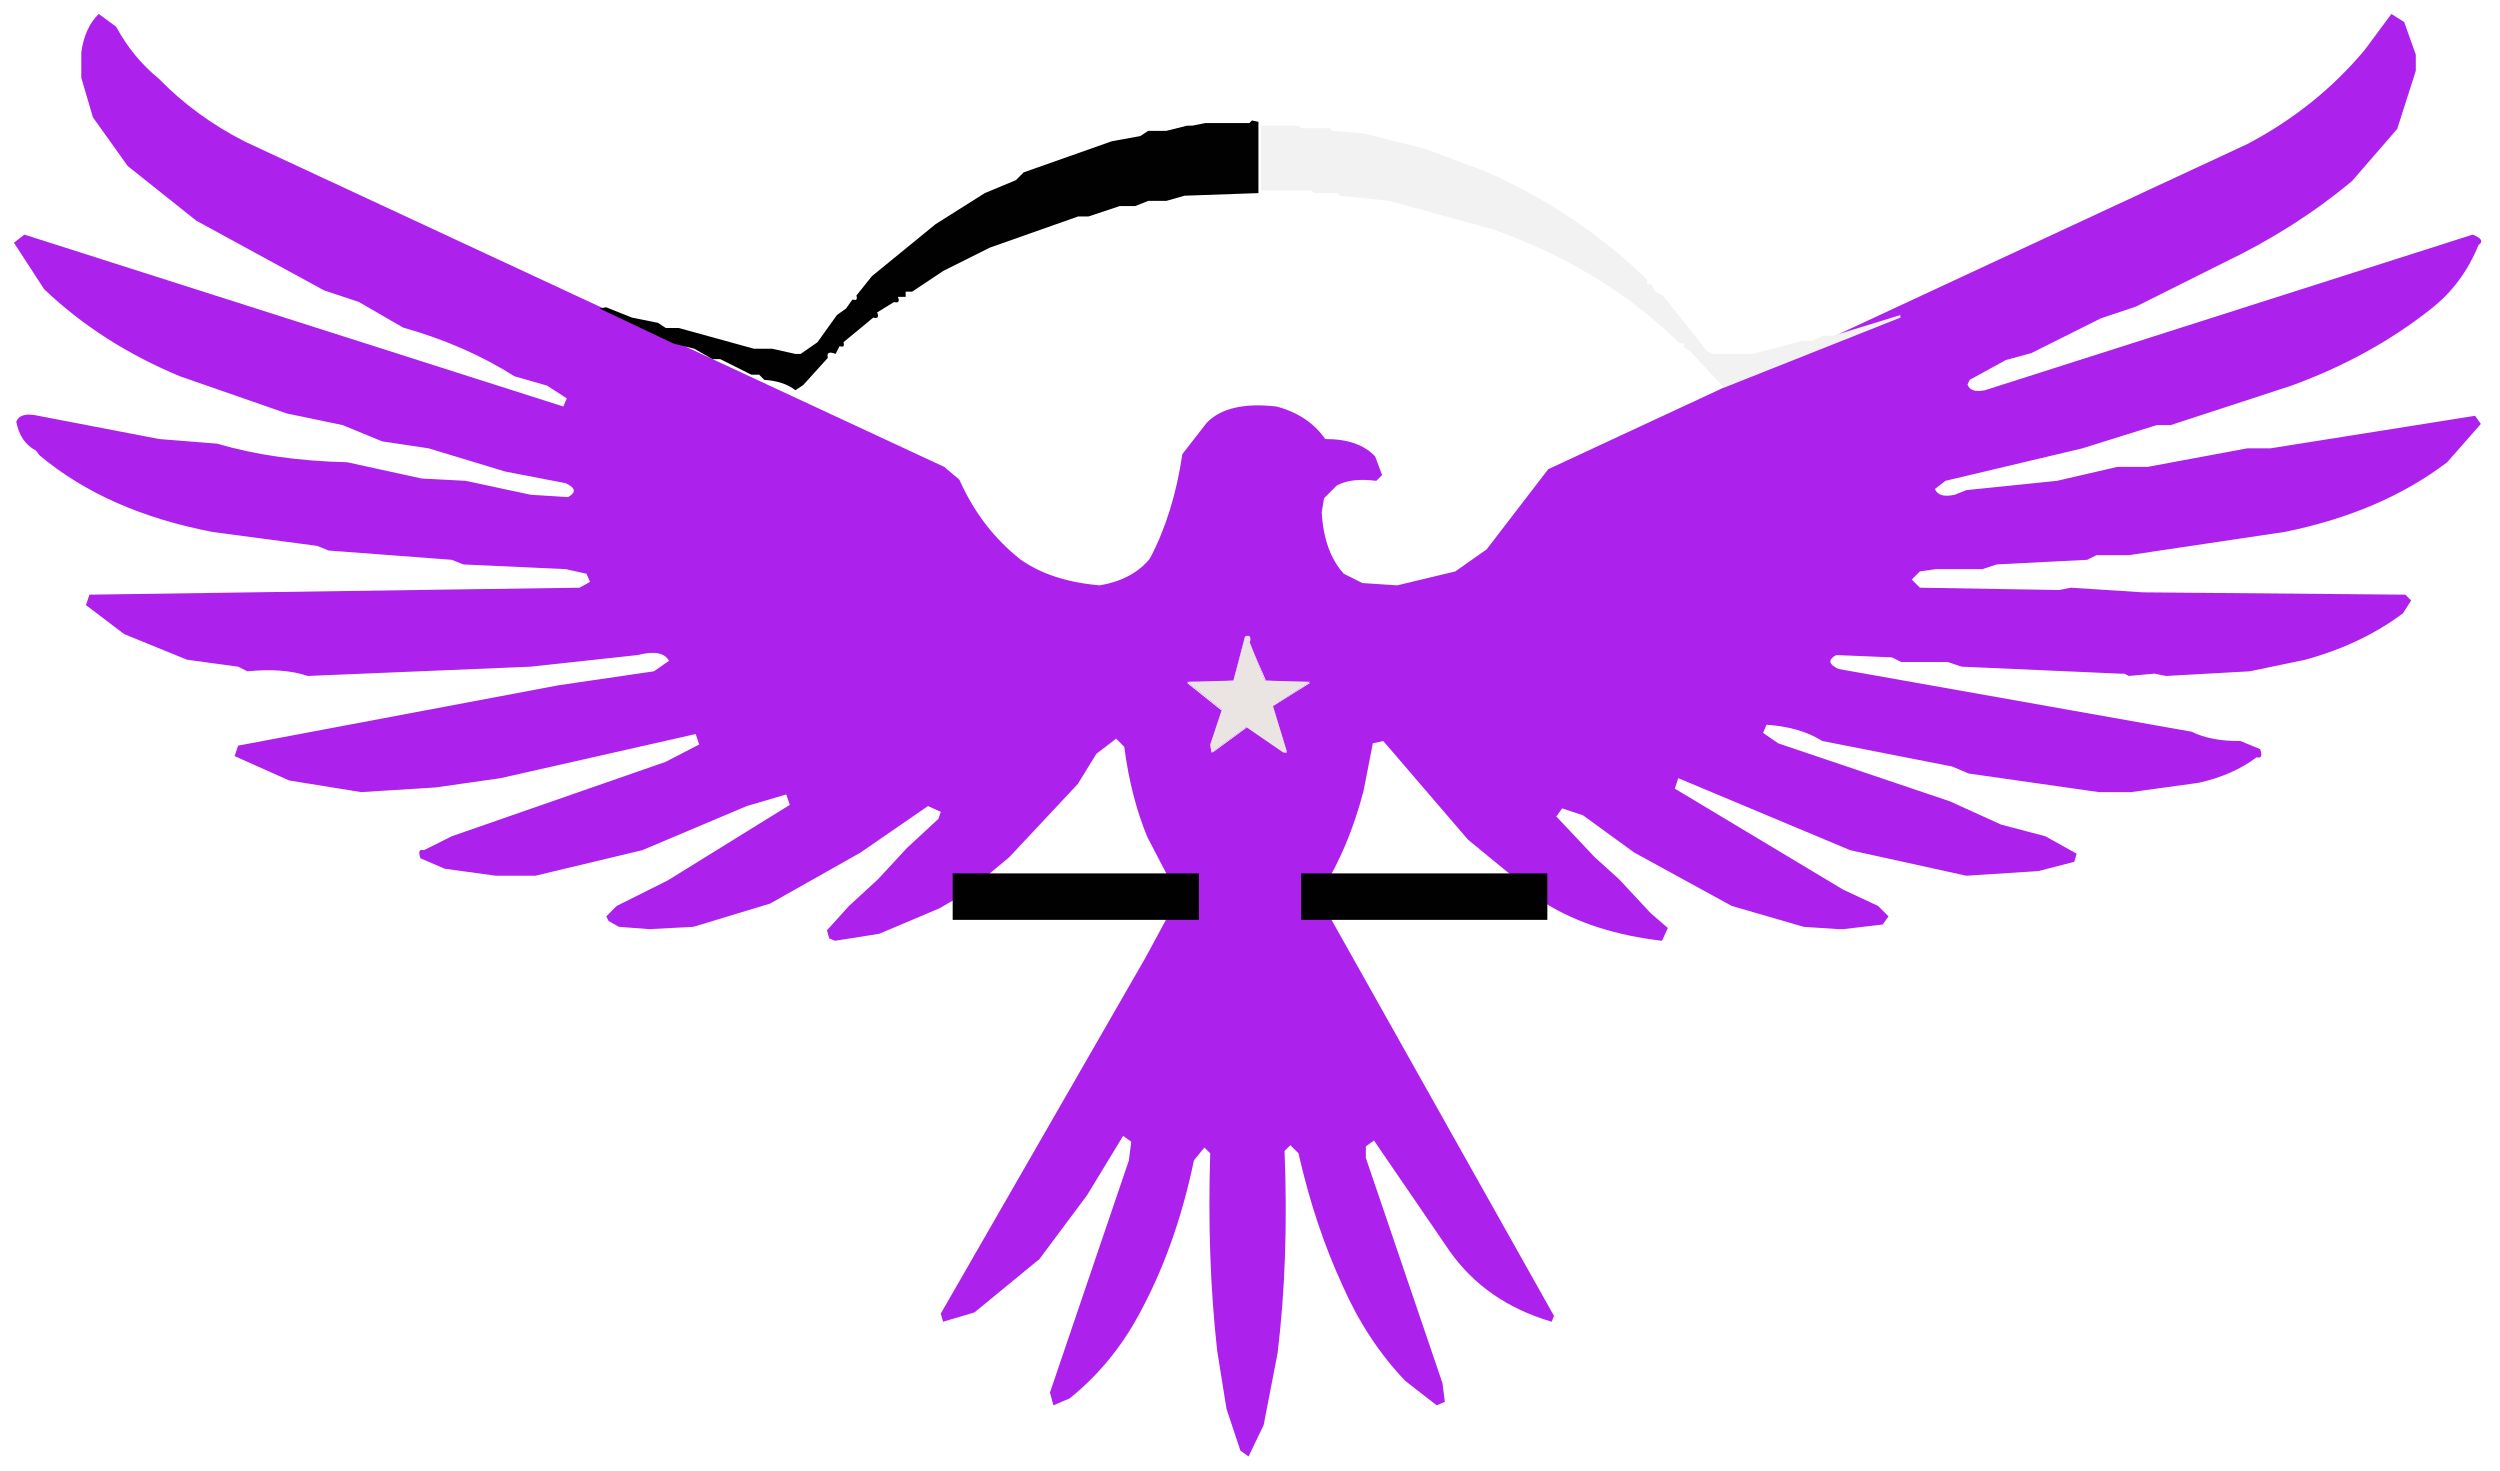
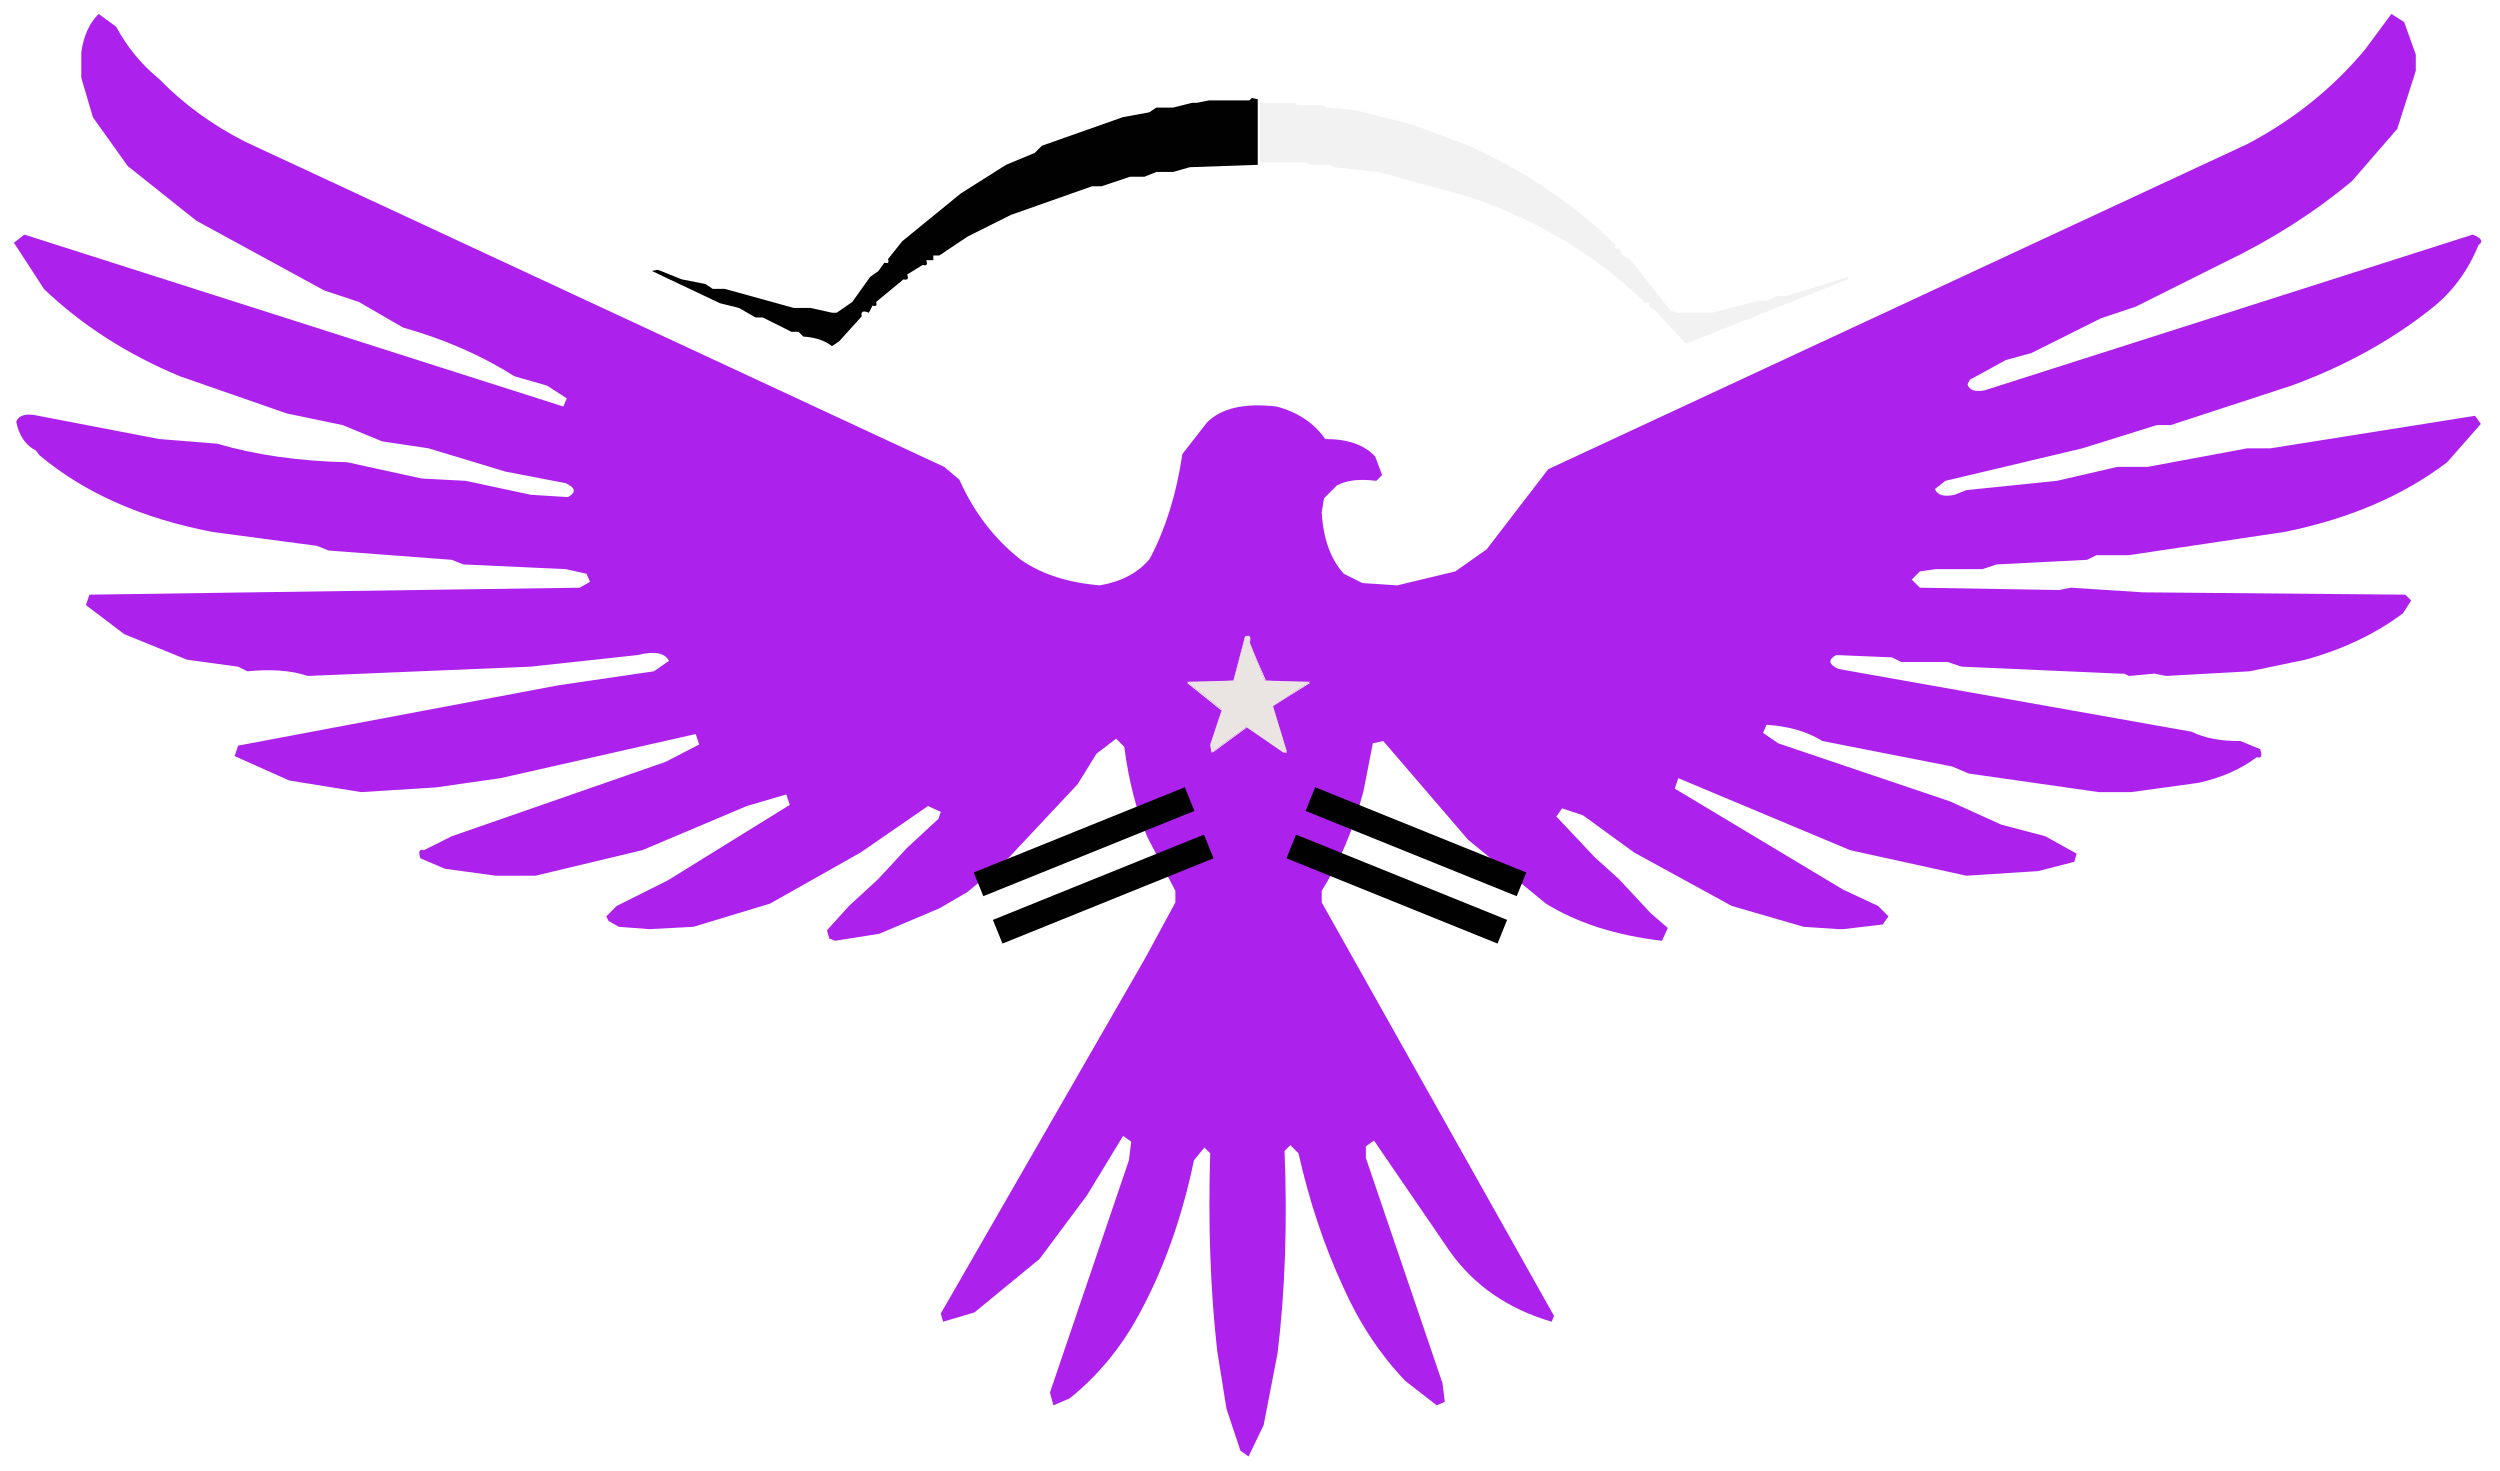
<svg xmlns="http://www.w3.org/2000/svg" viewBox="167 84 1076.25 633">
  <g fill="#AD21ED">
    <path d="M 209.5 90 L 217 95.5 Q 224.2 108.8 235.5 118 Q 251.3 134.2 272.5 145 L 573.5 285 L 580 290.5 Q 589.4 311.6 606.5 325 Q 619.75 334.25 640.5 336 Q 654.57 333.57 662 324.5 Q 672.21 305.21 676 279.5 L 686.5 266 Q 695.61 256.61 716.5 259 Q 730.33 262.67 737.5 273 Q 752.01 272.99 759 280.5 L 762 288.5 L 759.5 291 Q 748.63 289.62 742.5 293 L 737 298.5 L 736 304.5 Q 736.95 321.55 745.5 331 L 753.5 335 L 768.5 336 L 793.5 330 L 807 320.5 L 833.5 286 L 1134.5 146 Q 1164.29 130.29 1185 105.5 L 1196.5 90 L 1202 93.5 L 1207 107.5 L 1207 114.5 L 1199 139.5 L 1179.5 162 Q 1154.92 182.43 1124.5 197 L 1086.5 216 L 1071.5 221 L 1041.5 236 L 1030.5 239 L 1015 247.5 L 1014 249.5 Q 1015.25 253.25 1021.5 252 L 1231.5 185 Q 1237.25 187.25 1234 189.5 Q 1227.02 206.52 1213.5 217 Q 1187.57 237.57 1153.5 250 L 1101.5 267 L 1095.5 267 L 1063.5 277 L 1004.5 291 L 1000 294.5 Q 1001.5 298.5 1008.5 297 L 1013.5 295 L 1052.5 291 L 1078.5 285 L 1091.5 285 L 1134.5 277 L 1144.5 277 L 1232.5 263 L 1235 266.5 L 1220.5 283 Q 1192.1 304.6 1150.5 313 L 1083.5 323 L 1069.5 323 L 1065.5 325 L 1026.5 327 L 1020.5 329 L 1000.5 329 L 993.5 330 L 990 333.5 L 993.5 337 L 1053.5 338 L 1058.5 337 L 1089.5 339 L 1202.5 340 L 1205 342.5 L 1201.5 348 Q 1183.8 361.3 1159.5 368 L 1135.5 373 L 1099.5 375 L 1094.5 374 L 1083.5 375 L 1081.5 374 L 1079.5 374 L 1011.5 371 L 1005.5 369 L 985.5 369 L 981.5 367 L 957.5 366 Q 952 369 958.5 372 L 1110.5 399 Q 1118.84 403.16 1131.5 403 L 1140 406.5 Q 1141.5 410.88 1138.5 410 Q 1128.23 417.73 1113.5 421 L 1084.5 425 L 1070.5 425 L 1014.5 417 L 1007.5 414 L 951.5 403 Q 942.01 396.99 927.5 396 L 926 399.5 L 932.5 404 L 1006.5 429 L 1028.5 439 L 1047.5 444 L 1061 451.5 L 1060 455 L 1044.5 459 L 1013.5 461 L 963.5 450 L 889.5 419 L 888 423.5 L 960.5 467 L 975.5 474 L 980 478.5 L 977.5 482 L 960.5 484 L 958.5 484 L 943.5 483 L 912.5 474 L 870.5 451 L 848.5 435 L 839.5 432 L 837 435.5 L 853.5 453 L 864 462.5 L 877.5 477 L 885 483.5 L 882.5 489 Q 852.92 485.58 832.5 473 L 799 445.5 L 762.5 403 L 758 404 L 754 424.5 Q 747.71 448.71 736 467.5 L 736 472.5 L 836 650.5 L 835 653 Q 806.63 644.69 791 622.5 L 758.5 575 L 755 577.5 L 755 582.5 L 788 679.5 L 789 687.5 L 785.5 689 L 772 678.5 Q 755.4 661.1 745 637.5 Q 733 611.5 726 580.5 L 722.5 577 L 720 579.5 Q 721.87 626.38 717 666.5 L 711 697.5 L 704.5 711 L 701 708.5 L 695 690.5 L 691 665.5 Q 686.57 625.93 688 580.5 L 685.5 578 L 681 583.5 Q 673.16 621.16 657 650.5 Q 645.5 671.5 627.5 686 L 620.5 689 L 619 683.5 L 653 583.5 L 654 575.5 L 650.5 573 L 635 598.5 L 614.5 626 L 586.5 649 L 573 653 L 572 649.5 L 660 496.5 L 673 472.5 L 673 467.5 L 661 444.5 Q 653.8 427.21 651 405.5 L 647.5 402 L 639 408.5 L 631 421.5 L 601.5 453 L 583.5 468 L 571.5 475 L 545.5 486 L 526.5 489 L 524 488 L 523 484.5 L 532.5 474 L 545 462.5 L 557.5 449 L 571 436.5 L 572 433.5 L 566.5 431 L 537.5 451 L 498.5 473 L 465.5 483 L 446.5 484 L 433.5 483 L 429 480.5 L 428 478.5 L 432.5 474 L 454.5 463 L 507 430.5 L 505.5 426 L 488.5 431 L 443.5 450 L 397.5 461 L 380.5 461 L 358.5 458 L 348 453.5 Q 346.5 449.12 349.5 450 L 361.5 444 L 453.5 412 L 468 404.5 L 466.5 400 L 382.5 419 L 354.5 423 L 322.5 425 L 291.5 420 L 268 409.5 L 269.5 405 L 407.5 379 L 448.5 373 L 455 368.5 Q 452.25 363.25 441.5 366 L 395.5 371 L 299.5 375 Q 289.05 371.45 273.5 373 L 269.5 371 L 247.5 368 L 220.5 357 L 204 344.5 L 205.5 340 L 416.5 337 L 421 334.5 L 419.5 331 L 410.5 329 L 366.5 327 L 361.5 325 L 308.5 321 L 303.5 319 L 258.5 313 Q 212.98 304.29 184 280 L 182.5 278 Q 175.63 274.38 174 265.5 Q 175.75 261.25 183.5 263 L 235.5 273 L 260.5 275 Q 285.22 282.28 316.5 283 L 348.5 290 L 367.5 291 L 395.5 297 L 411.5 298 Q 417 295 410.5 292 L 384.5 287 L 351.5 277 L 331.5 274 L 314.5 267 L 290.5 262 L 244.5 246 Q 210.59 231.91 186 208.5 L 173 188.5 L 177.5 185 L 409.5 259 L 411 255.5 L 402.5 250 L 388.5 246 Q 367.4 232.6 340.5 225 L 321.5 214 L 306.5 209 L 251.5 179 L 222 155.5 L 207 134.5 L 202 117.5 L 202 106.5 Q 203.44 95.94 209.5 90 Z M 703 358 L 698 377 L 678 378 L 693 390 L 688 405 L 689 408 L 704 397 L 720 408 L 721 408 L 715 388 L 731 378 L 712 377 L 705 361 Q 706 357 703 358 Z " />
    <path d="M 703 358 Q 706 356.75 705 360.5 L 711.5 377 L 731 377.5 L 715 388 L 721 407.5 L 719.5 408 L 703.5 397 L 688.5 408 L 688 404.5 L 693 389.5 L 678 377.5 L 698 377 L 703 358 Z " />
  </g>
  <g fill="#EAE5E3">
    <path d="M 703 358 Q 706 356.75 705 360.5 L 711.5 377 L 731 377.5 L 715 388 L 721 407.5 L 719.5 408 L 703.5 397 L 688.5 408 L 688 404.5 L 693 389.5 L 678 377.5 L 698 377 L 703 358 Z " />
  </g>
  <g fill="#010101">
-     <path d="M 705.96 135.87 L 708.75 136.43 L 708.75 167.13 L 676.93 168.25 L 669.11 170.48 L 661.3 170.48 L 655.71 172.72 L 649.01 172.72 L 635.61 177.18 L 631.15 177.18 L 593.18 190.58 L 573.08 200.63 L 559.68 209.57 L 556.89 209.57 L 556.89 211.8 L 553.54 211.8 Q 554.8 214.78 551.86 214.03 L 544.61 218.5 Q 545.87 221.48 542.93 220.73 L 530.09 231.34 Q 530.93 233.85 528.42 233.02 L 526.74 236.37 Q 522.55 234.69 523.39 238.04 L 512.78 249.77 L 509.43 252 Q 504.43 248.07 496.03 247.53 L 493.8 245.3 L 490.45 245.3 L 477.05 238.6 L 473.7 238.6 L 465.88 234.13 L 456.95 231.9 L 425.12 216.83 L 427.92 216.27 L 439.08 220.73 L 450.25 222.97 L 453.6 225.2 L 459.18 225.2 L 491.57 234.13 L 499.38 234.13 L 509.43 236.37 L 511.67 236.37 L 518.92 231.34 L 527.3 219.62 L 531.21 216.83 L 534 212.92 Q 536.51 213.75 535.67 211.24 L 542.37 202.87 L 569.73 180.53 L 590.95 167.13 L 604.35 161.55 L 607.7 158.2 L 645.66 144.8 L 657.95 142.57 L 661.3 140.33 L 669.11 140.33 L 678.05 138.1 L 680.28 138.1 L 685.86 136.99 L 704.85 136.99 L 705.96 135.87 Z " />
+     <path d="M 705.9 126.2 L 708.46 126.71 L 708.46 154.95 L 679.2 155.98 L 672.01 158.03 L 664.82 158.03 L 659.68 160.09 L 653.52 160.09 L 641.2 164.2 L 637.09 164.2 L 602.18 176.52 L 583.69 185.76 L 571.37 193.98 L 568.8 193.98 L 568.8 196.03 L 565.72 196.03 Q 566.88 198.77 564.18 198.08 L 557.51 202.19 Q 558.67 204.93 555.96 204.25 L 544.16 214 Q 544.93 216.31 542.62 215.54 L 541.07 218.62 Q 537.22 217.08 537.99 220.16 L 528.24 230.95 L 525.16 233 Q 520.56 229.39 512.83 228.89 L 510.78 226.84 L 507.7 226.84 L 495.38 220.68 L 492.3 220.68 L 485.11 216.57 L 476.89 214.52 L 447.63 200.65 L 450.19 200.14 L 460.46 204.25 L 470.73 206.3 L 473.81 208.35 L 478.95 208.35 L 508.73 216.57 L 515.92 216.57 L 525.16 218.62 L 527.21 218.62 L 533.89 214 L 541.59 203.22 L 545.18 200.65 L 547.75 197.06 Q 550.06 197.83 549.29 195.52 L 555.45 187.82 L 580.61 167.28 L 600.12 154.95 L 612.45 149.82 L 615.53 146.74 L 650.44 134.42 L 661.74 132.36 L 664.82 130.31 L 672.01 130.31 L 680.22 128.25 L 682.28 128.25 L 687.41 127.23 L 704.87 127.23 L 705.9 126.2 Z " />
  </g>
  <g fill="#F2F2F2">
-     <path d="M 709.87 138.1 L 726.06 138.1 L 727.18 139.22 L 739.46 139.22 L 740.58 140.33 L 753.98 141.45 L 780.78 148.15 L 807.58 158.2 Q 847.16 176.12 876.25 204.54 Q 875.41 207.05 877.93 206.22 L 879.6 209.57 L 882.95 211.24 L 901.93 235.25 L 904.73 236.37 L 921.48 236.37 L 942.69 230.78 L 947.16 230.78 L 951.63 228.55 L 956.09 228.55 L 985.12 219.62 L 985.12 220.73 L 909.19 250.88 L 894.68 235.25 L 891.88 233.58 Q 892.72 231.06 890.21 231.9 Q 857.56 199.79 809.81 182.77 L 765.14 170.48 L 743.93 168.25 L 742.81 167.13 L 732.76 167.13 L 731.65 166.02 L 709.87 166.02 L 709.87 138.1 Z " />
+     <path d="M 709.49 128.25 L 724.38 128.25 L 725.41 129.28 L 736.7 129.28 L 737.73 130.31 L 750.05 131.33 L 774.7 137.5 L 799.34 146.74 Q 835.75 163.22 862.5 189.36 Q 861.73 191.67 864.04 190.9 L 865.58 193.98 L 868.66 195.52 L 886.12 217.6 L 888.69 218.62 L 904.09 218.62 L 923.6 213.49 L 927.71 213.49 L 931.82 211.43 L 935.93 211.43 L 962.63 203.22 L 962.63 204.25 L 892.79 231.97 L 879.44 217.6 L 876.88 216.06 Q 877.65 213.75 875.34 214.52 Q 845.31 184.98 801.4 169.33 L 760.32 158.03 L 740.81 155.98 L 739.78 154.95 L 730.54 154.95 L 729.51 153.93 L 709.49 153.93 L 709.49 128.25 Z " />
  </g>
  <g fill="#010101">
-     <path d="M 727.13 460 L 833.13 460 L 833.13 480 L 727.13 480 Z" />
-     <path d="M 577.13 460 L 683.13 460 L 683.13 480 L 577.13 480 Z" />
+     <path d="M 729.06 433.1 L 819.93 469.81 L 824.05 459.61 L 733.19 422.9 Z" />
+     <path d="M 720.82 453.5 L 811.69 490.21 L 815.81 480.01 L 724.94 443.3 Z" />
+     <path d="M 681.19 433.1 L 590.32 469.81 L 586.2 459.61 L 677.06 422.9 Z" />
+     <path d="M 689.43 453.5 L 598.56 490.21 L 594.44 480.01 L 685.31 443.3 Z" />
  </g>
</svg>
